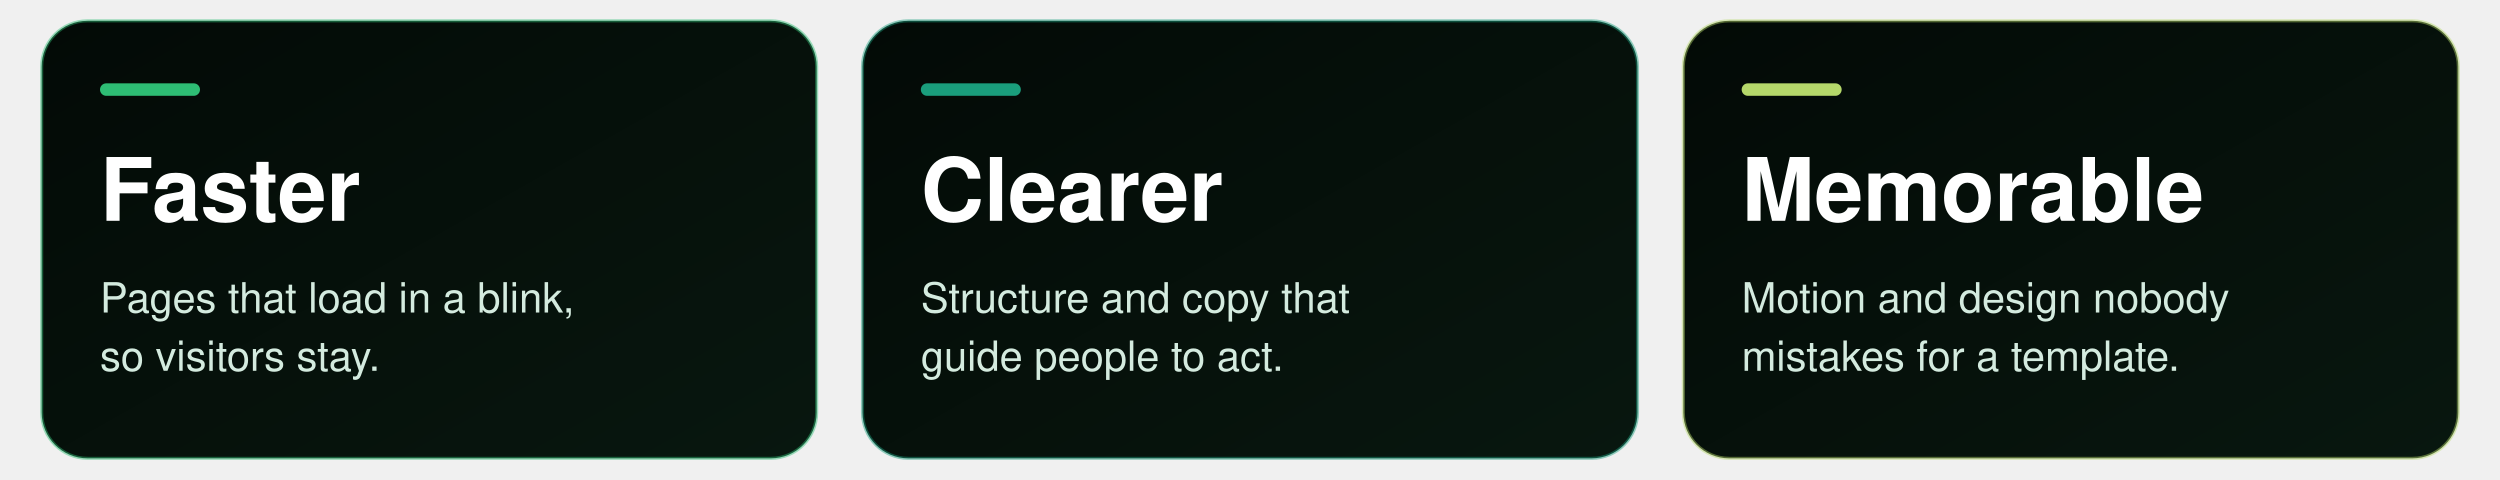
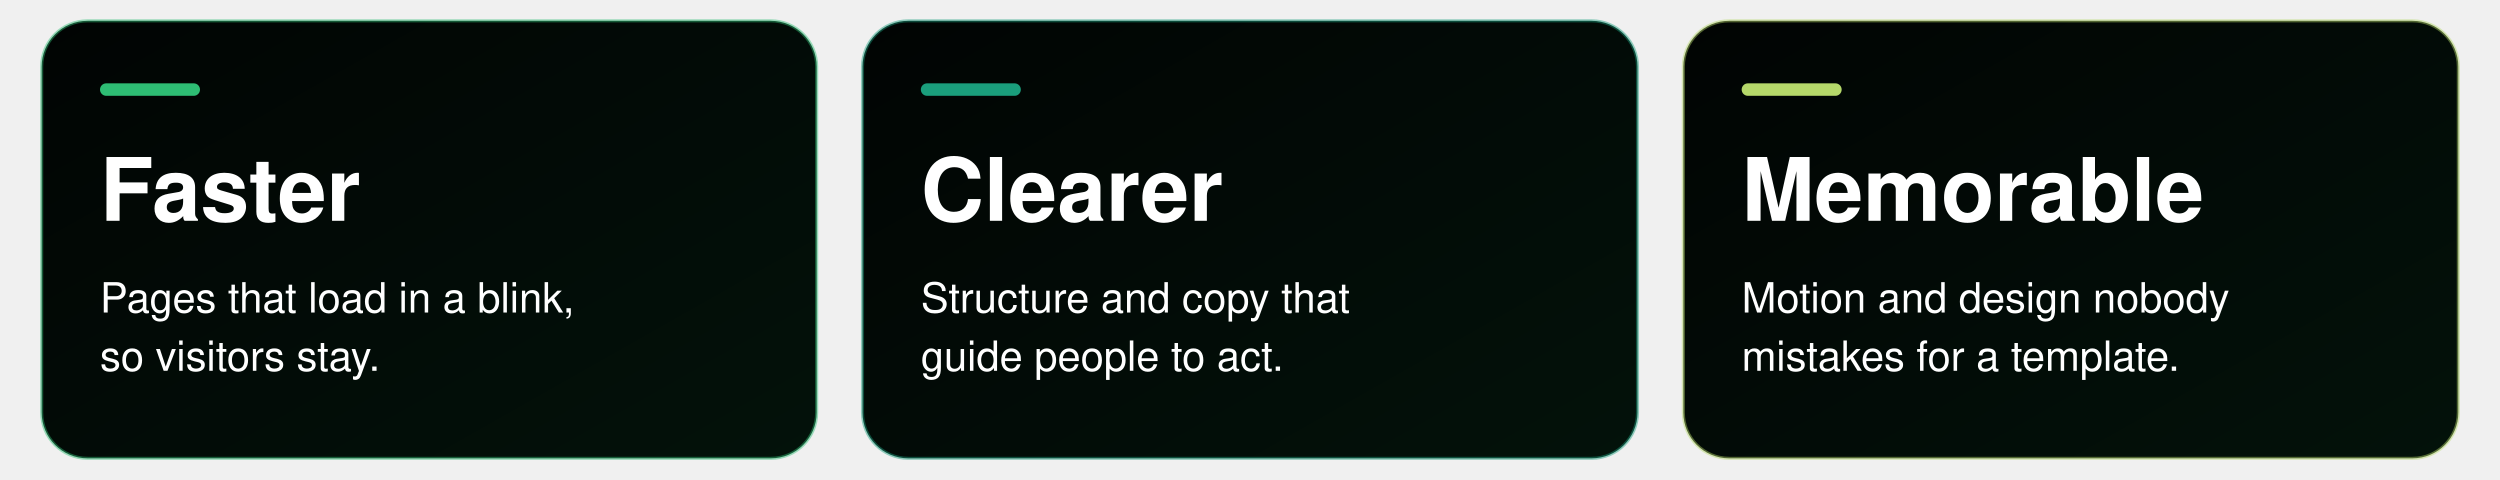
<svg xmlns="http://www.w3.org/2000/svg" width="1200" height="230" viewBox="0 0 1200 230" role="img" aria-label="Faster, clearer, memorable websites">
  <defs>
    <linearGradient id="bg" x1="0" y1="0" x2="1" y2="1">
-       <stop offset="0" stop-color="#030A06" />
-       <stop offset="1" stop-color="#08170F" />
+       <stop offset="0" stop-color="#010403" />
+       <stop offset="1" stop-color="#03120A" />
    </linearGradient>
    <linearGradient id="g" x1="0" y1="0" x2="1" y2="0">
-       <stop offset="0" stop-color="#2EBD74" />
-       <stop offset=".5" stop-color="#1A9E7C" />
-       <stop offset="1" stop-color="#B5D86A" />
+       <stop offset="0" stop-color="#3DE08A" />
+       <stop offset=".5" stop-color="#2FE0B0" />
+       <stop offset="1" stop-color="#E2FF7A" />
    </linearGradient>
    <filter id="b" x="-50%" y="-50%" width="200%" height="200%">
      <feGaussianBlur stdDeviation="55" />
    </filter>
    <pattern id="d" width="26" height="26" patternUnits="userSpaceOnUse">
      <circle cx="2" cy="2" r="1.2" fill="#fff" fill-opacity=".09" />
    </pattern>
  </defs>
  <g transform="translate(20 10)">
    <rect width="372" height="210" rx="22" fill="url(#bg)" stroke="#2EBD74" stroke-opacity=".45" stroke-width="1.5" />
    <rect x="28" y="30" width="48" height="6" rx="3" fill="#2EBD74" />
    <text x="28" y="96" font-family="'Segoe UI',Helvetica,Arial,sans-serif" font-size="42" font-weight="800" fill="#fff">Faster</text>
-     <text x="28" y="140" font-family="'Segoe UI',Helvetica,Arial,sans-serif" font-size="20" fill="#d4ebdf">Pages that load in a blink,</text>
-     <text x="28" y="168" font-family="'Segoe UI',Helvetica,Arial,sans-serif" font-size="20" fill="#d4ebdf">so visitors stay.</text>
+     <text x="28" y="140" font-family="'Segoe UI',Helvetica,Arial,sans-serif" font-size="20" fill="#ffffff">Pages that load in a blink,</text>
+     <text x="28" y="168" font-family="'Segoe UI',Helvetica,Arial,sans-serif" font-size="20" fill="#ffffff">so visitors stay.</text>
  </g>
  <g transform="translate(414 10)">
    <rect width="372" height="210" rx="22" fill="url(#bg)" stroke="#1A9E7C" stroke-opacity=".45" stroke-width="1.5" />
    <rect x="28" y="30" width="48" height="6" rx="3" fill="#1A9E7C" />
    <text x="28" y="96" font-family="'Segoe UI',Helvetica,Arial,sans-serif" font-size="42" font-weight="800" fill="#fff">Clearer</text>
-     <text x="28" y="140" font-family="'Segoe UI',Helvetica,Arial,sans-serif" font-size="20" fill="#d4ebdf">Structure and copy that</text>
-     <text x="28" y="168" font-family="'Segoe UI',Helvetica,Arial,sans-serif" font-size="20" fill="#d4ebdf">guide people to act.</text>
+     <text x="28" y="140" font-family="'Segoe UI',Helvetica,Arial,sans-serif" font-size="20" fill="#ffffff">Structure and copy that</text>
+     <text x="28" y="168" font-family="'Segoe UI',Helvetica,Arial,sans-serif" font-size="20" fill="#ffffff">guide people to act.</text>
  </g>
  <g transform="translate(808 10)">
    <rect width="372" height="210" rx="22" fill="url(#bg)" stroke="#B5D86A" stroke-opacity=".45" stroke-width="1.5" />
    <rect x="28" y="30" width="48" height="6" rx="3" fill="#B5D86A" />
    <text x="28" y="96" font-family="'Segoe UI',Helvetica,Arial,sans-serif" font-size="42" font-weight="800" fill="#fff">Memorable</text>
-     <text x="28" y="140" font-family="'Segoe UI',Helvetica,Arial,sans-serif" font-size="20" fill="#d4ebdf">Motion and design nobody</text>
-     <text x="28" y="168" font-family="'Segoe UI',Helvetica,Arial,sans-serif" font-size="20" fill="#d4ebdf">mistakes for a template.</text>
+     <text x="28" y="140" font-family="'Segoe UI',Helvetica,Arial,sans-serif" font-size="20" fill="#ffffff">Motion and design nobody</text>
+     <text x="28" y="168" font-family="'Segoe UI',Helvetica,Arial,sans-serif" font-size="20" fill="#ffffff">mistakes for a template.</text>
  </g>
</svg>
